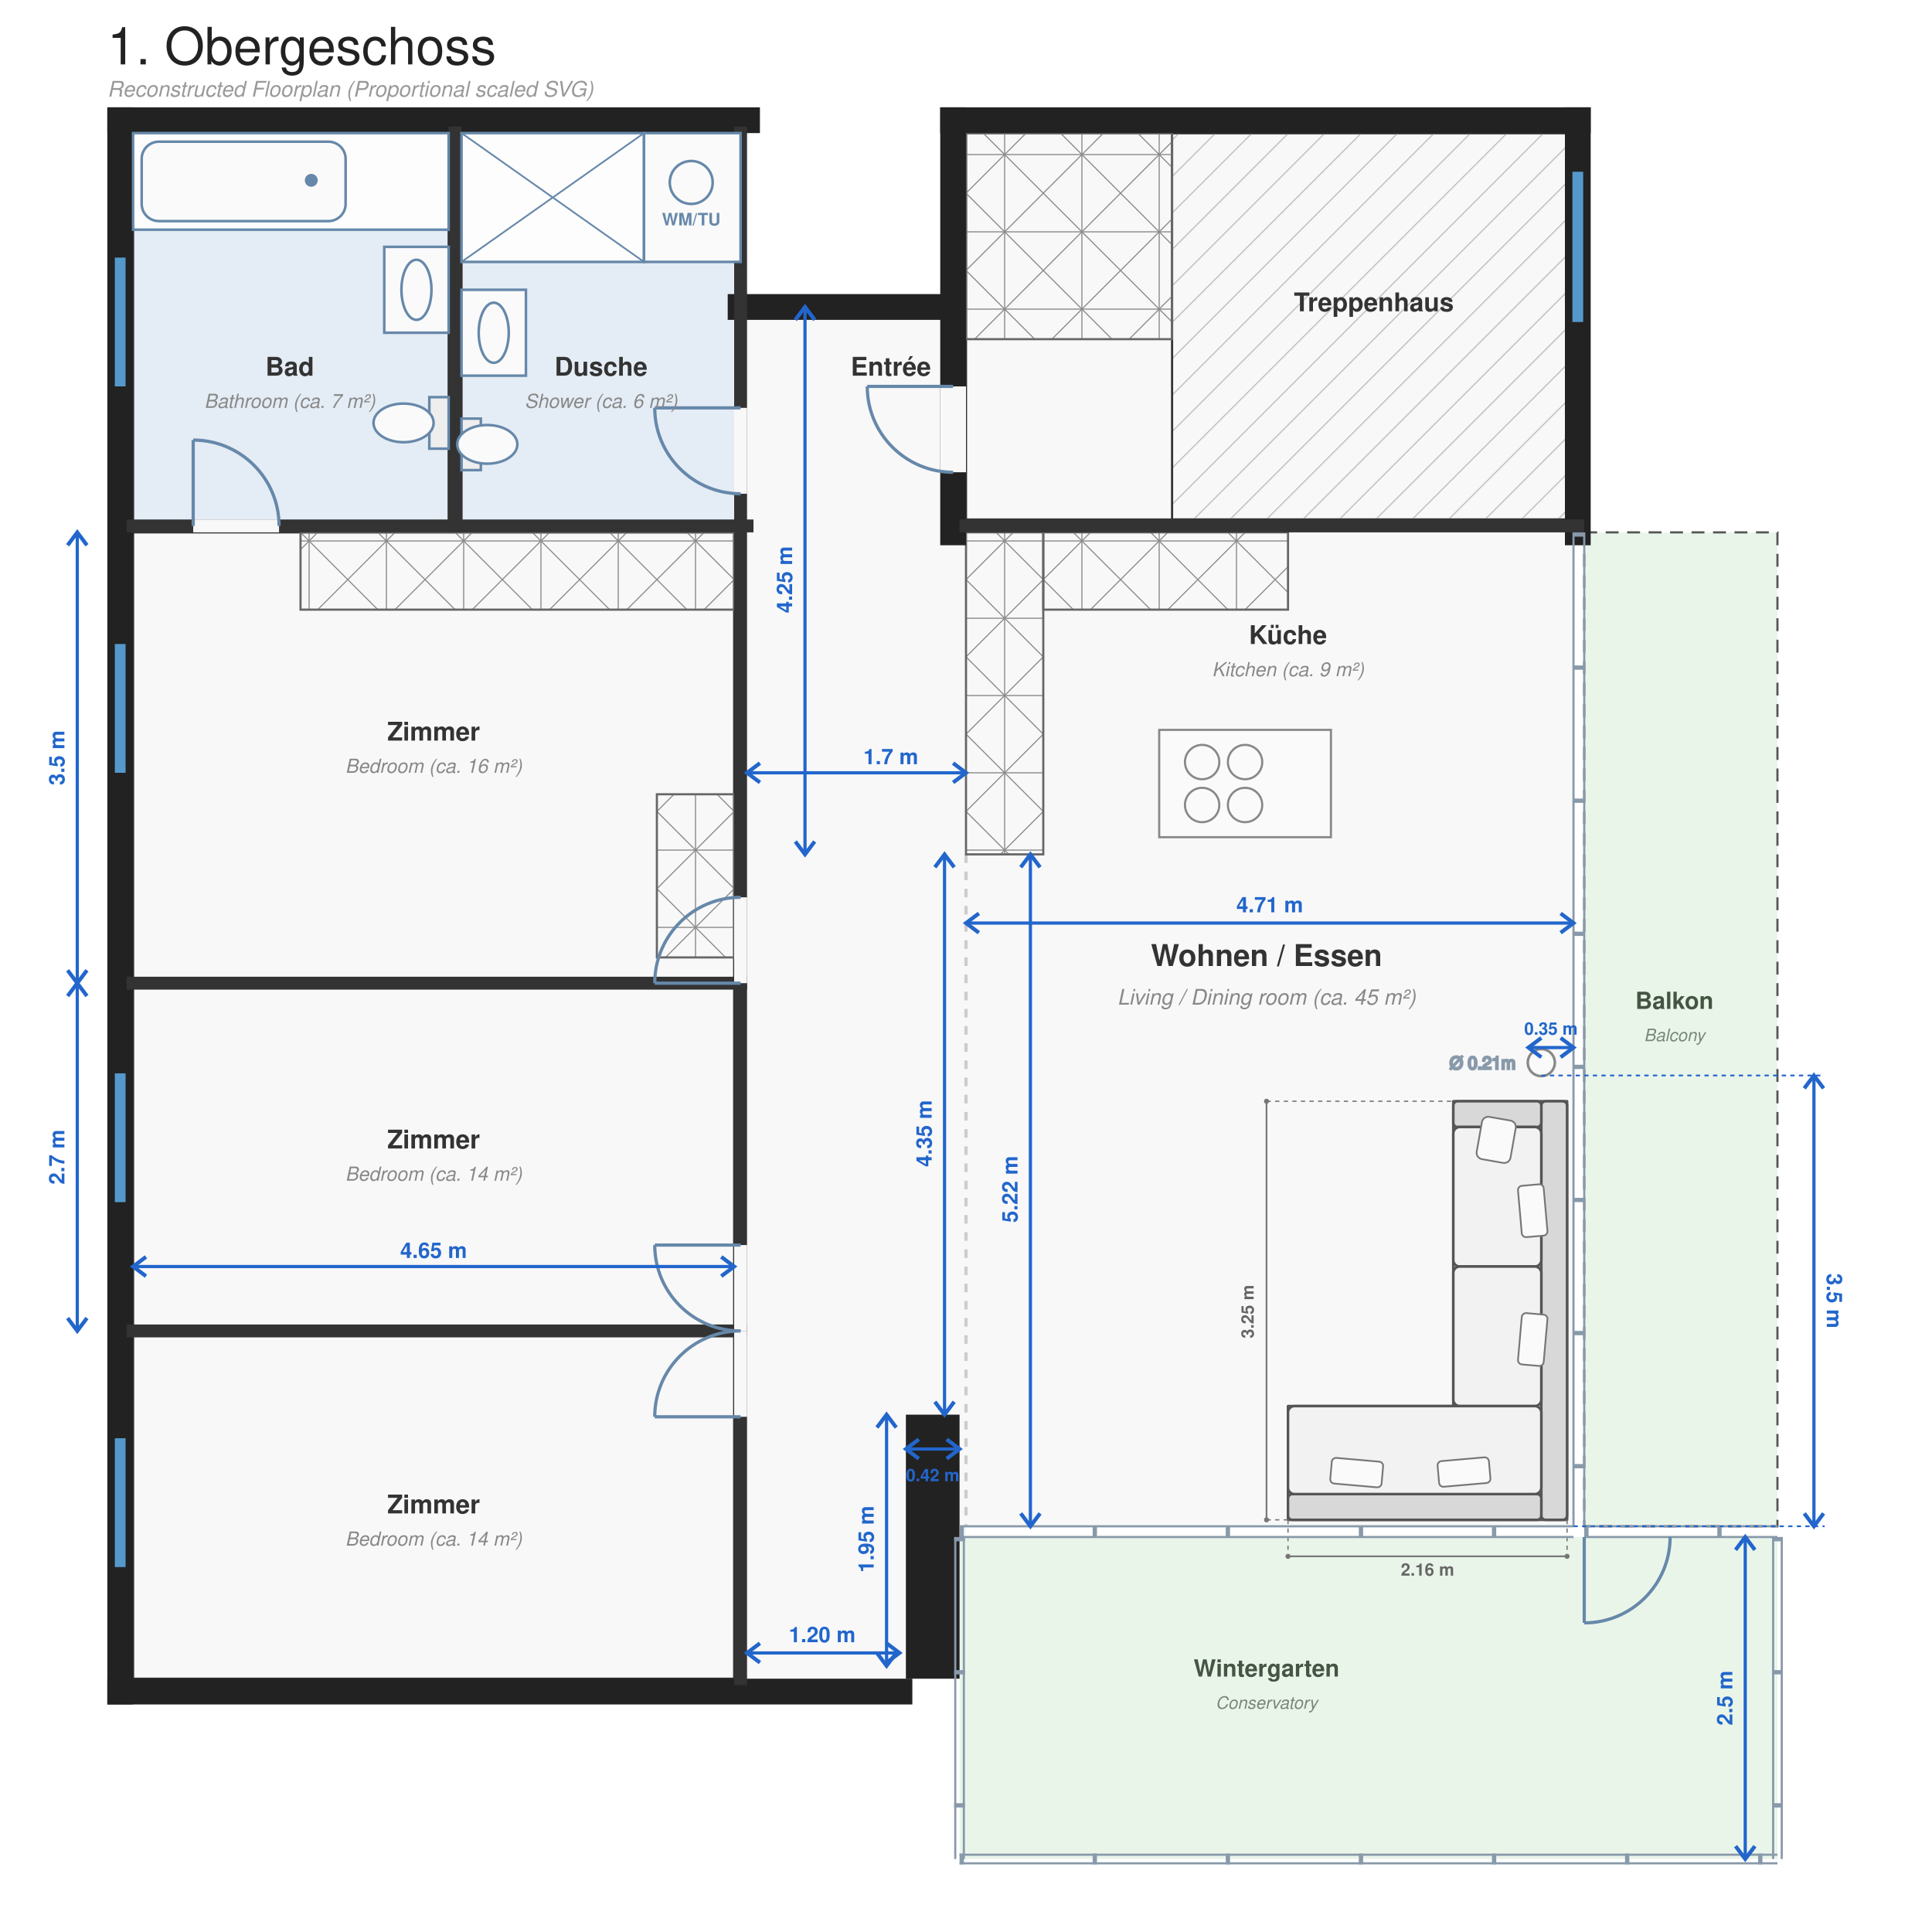
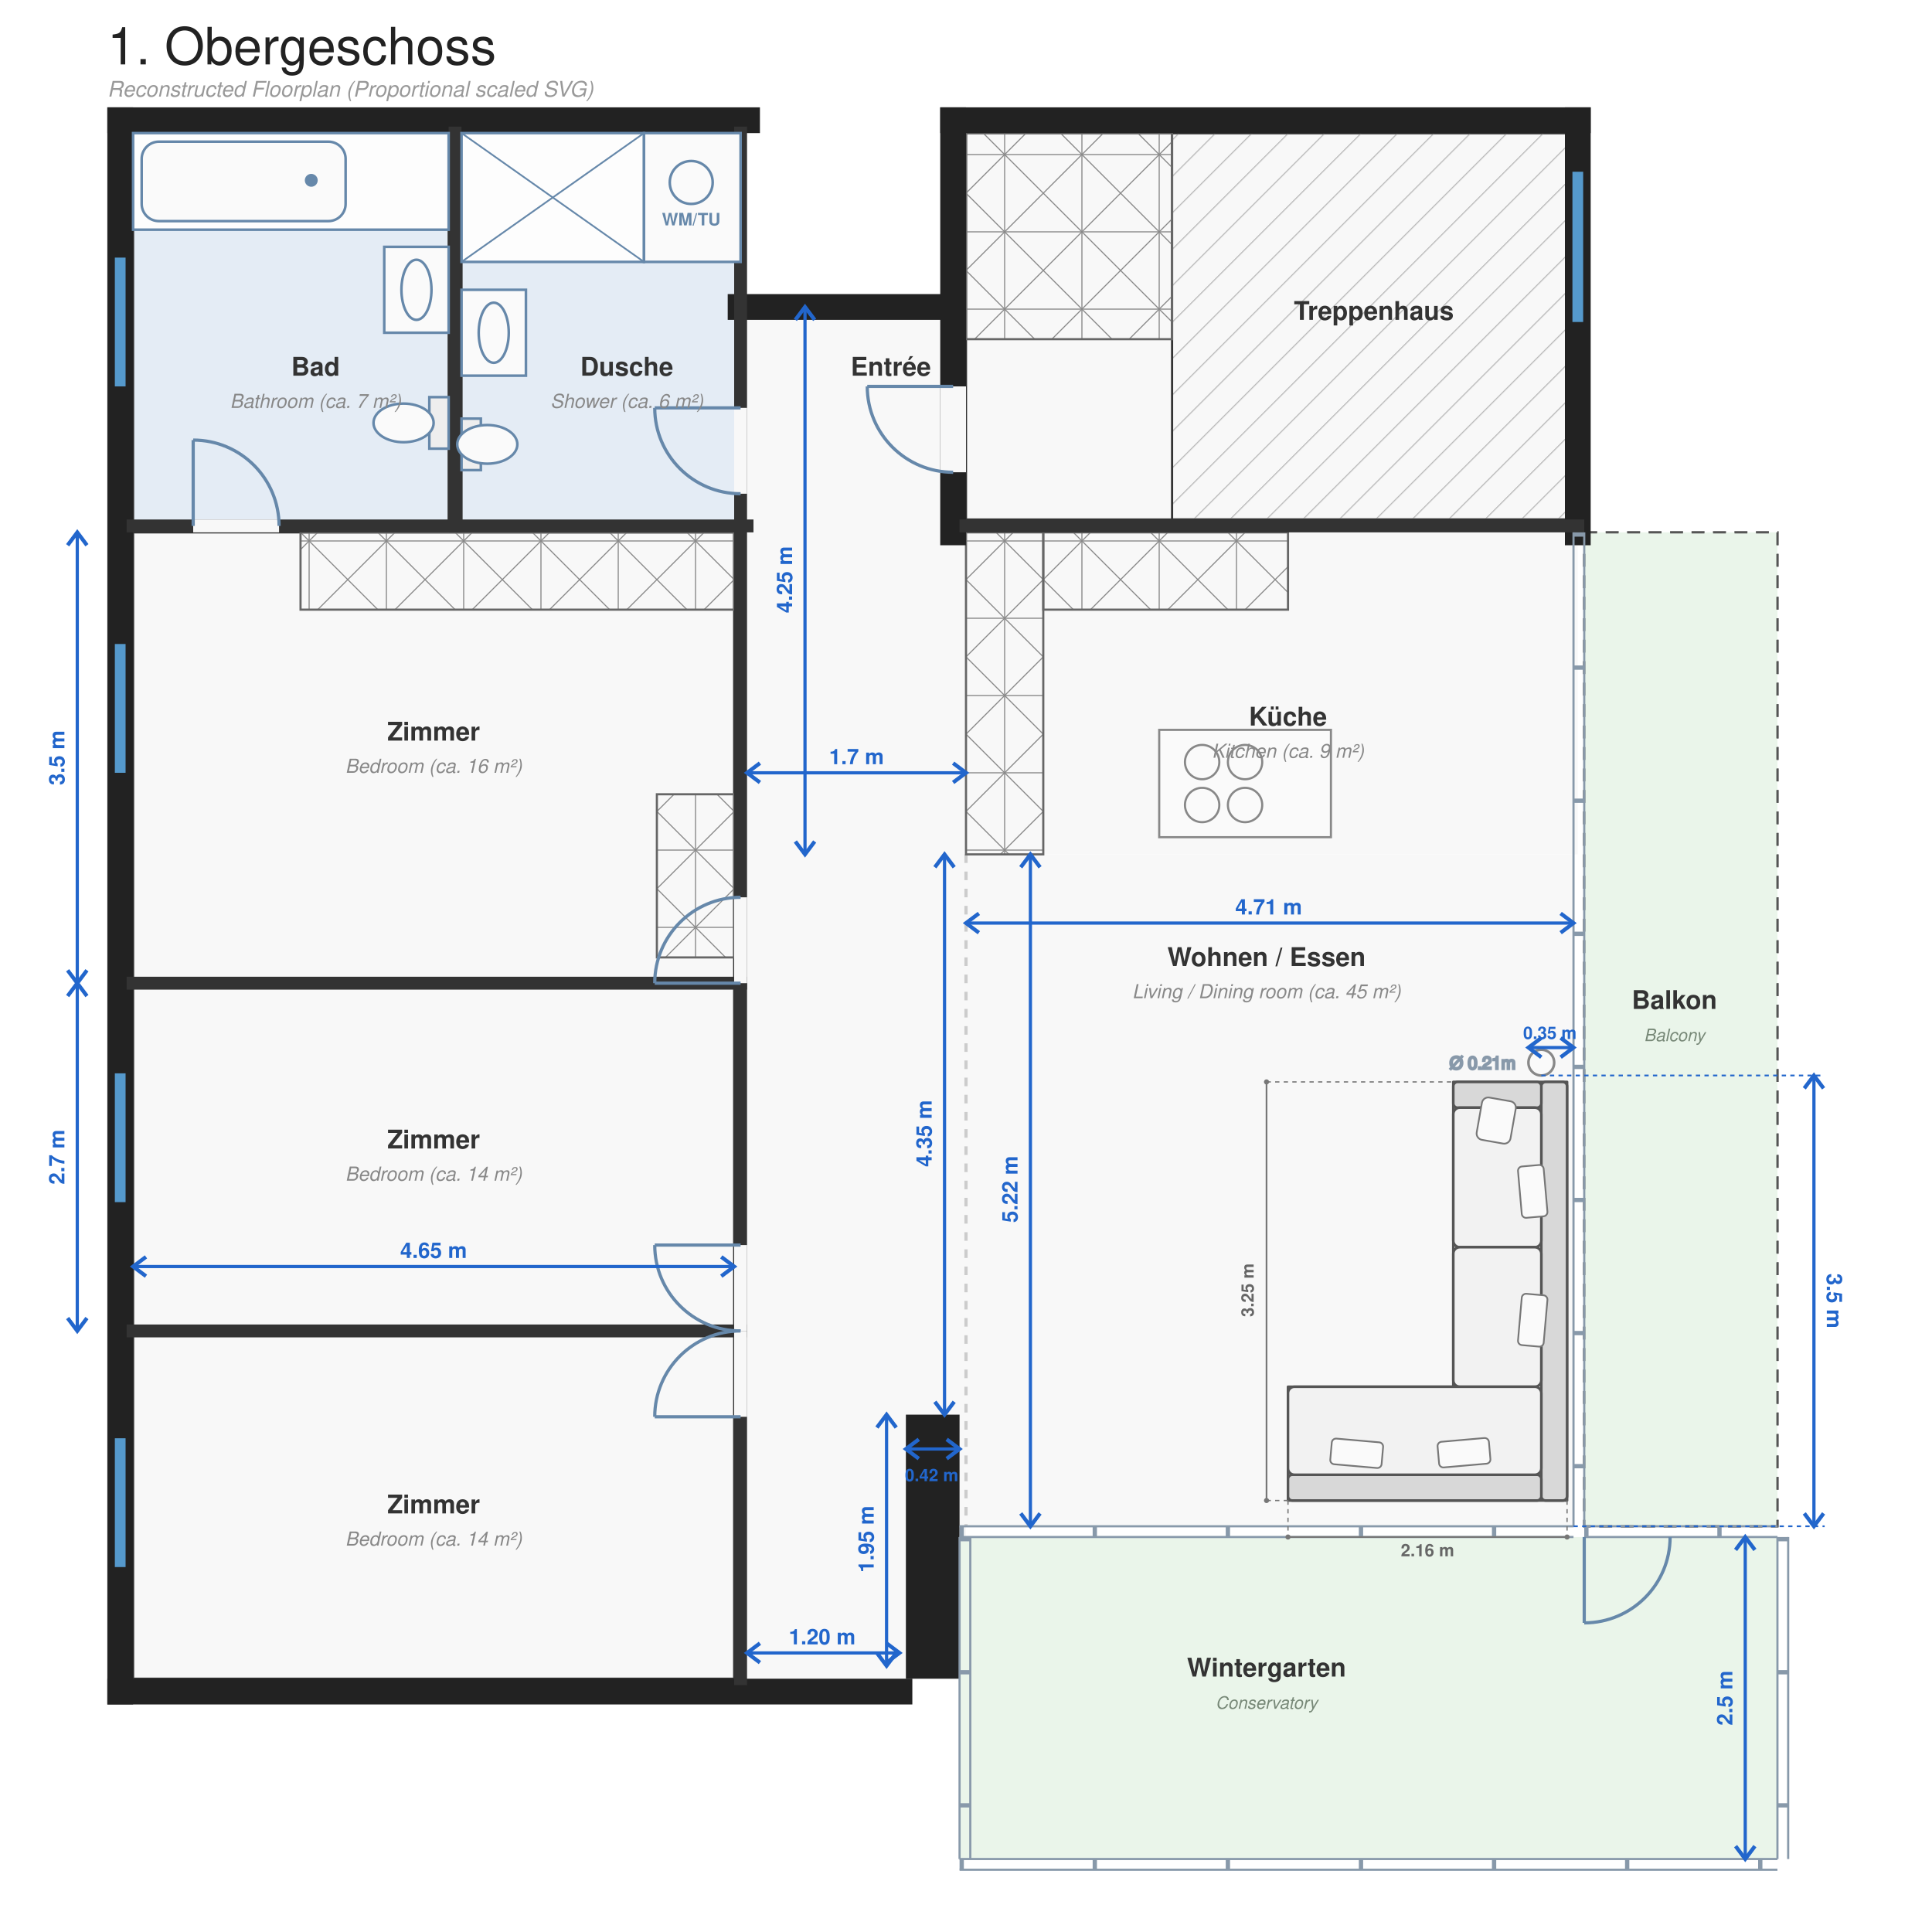
<svg xmlns="http://www.w3.org/2000/svg" viewBox="0 0 900 900" width="900" height="900" font-family="'Helvetica Neue', Helvetica, Arial, sans-serif">
  <defs>
    <marker id="arr-s" markerWidth="8" markerHeight="8" refX="2" refY="4" orient="auto">
      <path d="M6,1 L2,4 L6,7" fill="none" stroke="#2266cc" stroke-width="1.2" />
    </marker>
    <marker id="arr-e" markerWidth="8" markerHeight="8" refX="6" refY="4" orient="auto">
      <path d="M2,1 L6,4 L2,7" fill="none" stroke="#2266cc" stroke-width="1.2" />
    </marker>
    <marker id="dot" markerWidth="6" markerHeight="6" refX="3" refY="3" orient="auto">
      <circle cx="3" cy="3" r="1.5" fill="#777" />
    </marker>
    <pattern id="stair-hatch" width="12" height="12" patternUnits="userSpaceOnUse" patternTransform="rotate(45)">
      <line x1="0" y1="0" x2="0" y2="12" stroke="#bbb" stroke-width="1" />
    </pattern>
    <pattern id="wardrobe-X" width="36" height="36" patternUnits="userSpaceOnUse">
      <rect width="36" height="36" fill="none" stroke="#888" stroke-width="0.5" />
      <line x1="0" y1="0" x2="36" y2="36" stroke="#888" stroke-width="0.5" />
      <line x1="0" y1="36" x2="36" y2="0" stroke="#888" stroke-width="0.5" />
    </pattern>
  </defs>
  <text x="50" y="30" font-size="24" font-weight="300" fill="#222">1. Obergeschoss</text>
  <text x="50" y="45" font-size="10" fill="#999" font-style="italic">Reconstructed Floorplan (Proportional scaled SVG)</text>
  <g stroke="#333" stroke-width="1">
    <rect x="62" y="62" width="147" height="183" fill="#e4ecf5" />
    <rect x="215" y="62" width="130" height="183" fill="#e4ecf5" />
    <rect x="450" y="62" width="285" height="180" fill="#f8f8f8" />
    <rect x="546" y="62" width="189" height="180" fill="url(#stair-hatch)" />
    <rect x="62" y="248" width="280" height="210" fill="#f8f8f8" />
    <rect x="62" y="458" width="280" height="162" fill="#f8f8f8" />
    <rect x="62" y="620" width="280" height="162" fill="#f8f8f8" />
-     <rect x="348" y="143" width="102" height="639" fill="#f8f8f8" stroke="none" />
-     <rect x="450" y="248" width="283" height="463" fill="#f8f8f8" stroke="none" />
-     <line x1="450" y1="398" x2="450" y2="711" stroke="#ccc" stroke-width="1.5" stroke-dasharray="4,4" />
-     <rect x="447" y="716" width="381" height="150" fill="#eaf5ea" stroke="none" />
    <rect x="738" y="248" width="90" height="463" fill="#eaf5ea" stroke="#555" stroke-dasharray="6,4" />
  </g>
+   <rect x="348" y="143" width="102" height="639" fill="#f8f8f8" stroke="none" />
+   <rect x="450" y="248" width="285" height="150" fill="#f8f8f8" stroke="none" />
+   <rect x="450" y="398" width="283" height="313" fill="#f8f8f8" stroke="none" />
+   <rect x="447" y="716" width="381" height="150" fill="#eaf5ea" stroke="none" />
+   <rect x="738" y="248" width="90" height="463" fill="#eaf5ea" stroke="#555" stroke-dasharray="6,4" />
+   <line x1="450" y1="398" x2="450" y2="711" stroke="#ccc" stroke-width="1.5" stroke-dasharray="4,4" />
  <g fill="url(#wardrobe-X)" stroke="#666" stroke-width="1">
    <rect x="140" y="248" width="202" height="36" />
    <rect x="450" y="62" width="96" height="96" />
    <rect x="450" y="248" width="36" height="150" />
    <rect x="486" y="248" width="114" height="36" />
    <rect x="306" y="370" width="36" height="76" />
  </g>
  <rect x="540" y="340" width="80" height="50" fill="#fafafa" stroke="#888" stroke-width="1" />
  <circle cx="560" cy="355" r="8" fill="none" stroke="#888" />
  <circle cx="560" cy="375" r="8" fill="none" stroke="#888" />
  <circle cx="580" cy="355" r="8" fill="none" stroke="#888" />
  <circle cx="580" cy="375" r="8" fill="none" stroke="#888" />
  <g fill="#f2f2f2" stroke="#555" stroke-width="1.2" stroke-linejoin="round">
-     <path d="M 730,513 L 730,708 L 600,708 L 600,655 L 677,655 L 677,513 Z" fill="#eaeaea" />
-     <rect x="718" y="513" width="12" height="195" rx="2" ry="2" fill="#d8d8d8" />
-     <rect x="600" y="696" width="118" height="12" rx="2" ry="2" fill="#d8d8d8" />
-     <rect x="677" y="513" width="41" height="12" rx="2" ry="2" fill="#d8d8d8" />
-     <rect x="677" y="525" width="41" height="65" rx="3" ry="3" />
-     <rect x="677" y="590" width="41" height="65" rx="3" ry="3" />
-     <rect x="600" y="655" width="118" height="41" rx="3" ry="3" />
+     <path d="M 730,504 L 730,699 L 600,699 L 600,646 L 677,646 L 677,504 Z" fill="#eaeaea" />
+     <rect x="718" y="504" width="12" height="195" rx="2" ry="2" fill="#d8d8d8" />
+     <rect x="600" y="687" width="118" height="12" rx="2" ry="2" fill="#d8d8d8" />
+     <rect x="677" y="504" width="41" height="12" rx="2" ry="2" fill="#d8d8d8" />
+     <rect x="677" y="516" width="41" height="65" rx="3" ry="3" />
+     <rect x="677" y="581" width="41" height="65" rx="3" ry="3" />
+     <rect x="600" y="646" width="118" height="41" rx="3" ry="3" />
    <g fill="#fafafa" stroke="#777" stroke-width="0.8">
-       <rect x="689" y="521" width="16" height="20" rx="3" ry="3" transform="rotate(10, 697, 531)" />
-       <rect x="708" y="552" width="12" height="24" rx="2" ry="2" transform="rotate(-5, 714, 564)" />
-       <rect x="708" y="612" width="12" height="24" rx="2" ry="2" transform="rotate(5, 714, 624)" />
-       <rect x="620" y="680" width="24" height="12" rx="2" ry="2" transform="rotate(5, 632, 686)" />
-       <rect x="670" y="680" width="24" height="12" rx="2" ry="2" transform="rotate(-5, 679, 686)" />
+       <rect x="689" y="512" width="16" height="20" rx="3" ry="3" transform="rotate(10, 697, 522)" />
+       <rect x="708" y="543" width="12" height="24" rx="2" ry="2" transform="rotate(-5, 714, 555)" />
+       <rect x="708" y="603" width="12" height="24" rx="2" ry="2" transform="rotate(5, 714, 615)" />
+       <rect x="620" y="671" width="24" height="12" rx="2" ry="2" transform="rotate(5, 632, 677)" />
+       <rect x="670" y="671" width="24" height="12" rx="2" ry="2" transform="rotate(-5, 679, 677)" />
    </g>
  </g>
-   <g stroke="#777" stroke-width="0.8">
-     <line x1="590" y1="513" x2="677" y2="513" stroke-width="0.6" stroke-dasharray="2,2" />
-     <line x1="590" y1="708" x2="600" y2="708" stroke-width="0.6" stroke-dasharray="2,2" />
-     <line x1="590" y1="513" x2="590" y2="708" marker-start="url(#dot)" marker-end="url(#dot)" />
-     <line x1="600" y1="708" x2="600" y2="725" stroke-width="0.6" stroke-dasharray="2,2" />
-     <line x1="730" y1="708" x2="730" y2="725" stroke-width="0.6" stroke-dasharray="2,2" />
-     <line x1="600" y1="725" x2="730" y2="725" marker-start="url(#dot)" marker-end="url(#dot)" />
-   </g>
-   <g fill="#666" font-size="8" font-weight="600" text-anchor="middle">
-     <text x="584" y="611" transform="rotate(-90, 584, 611)">3.25 m</text>
-     <text x="665" y="734">2.16 m</text>
-   </g>&gt;
- 
-   
  <g stroke="#222" stroke-linecap="square">
    <line x1="56" y1="56" x2="56" y2="788" stroke-width="12" />
    <line x1="56" y1="56" x2="348" y2="56" stroke-width="12" />
    <line x1="345" y1="143" x2="444" y2="143" stroke-width="12" />
    <line x1="444" y1="56" x2="735" y2="56" stroke-width="12" />
    <line x1="735" y1="56" x2="735" y2="248" stroke-width="12" />
    <line x1="444" y1="56" x2="444" y2="248" stroke-width="12" />
    <line x1="56" y1="788" x2="419" y2="788" stroke-width="12" />
    <rect x="422" y="659" width="25" height="123" fill="#222" stroke="none" />
  </g>
  <g stroke="#333" stroke-width="6" stroke-linecap="square">
    <line x1="345" y1="62" x2="345" y2="782" />
    <line x1="212" y1="62" x2="212" y2="245" />
    <line x1="62" y1="245" x2="348" y2="245" />
    <line x1="450" y1="245" x2="735" y2="245" />
    <line x1="62" y1="458" x2="345" y2="458" />
    <line x1="62" y1="620" x2="345" y2="620" />
  </g>
  <g stroke="#89a">
    <line x1="733" y1="248" x2="733" y2="711" stroke-width="1" />
    <line x1="738" y1="248" x2="738" y2="711" stroke-width="1" />
    <line x1="735.5" y1="248" x2="735.5" y2="711" stroke-width="5" stroke-dasharray="2, 60" />
-     <circle cx="718" cy="495" r="6.3" fill="#fafafa" stroke="#888" stroke-width="1.2" />
-     <text x="706" y="498" font-size="8" fill="#666" text-anchor="end">Ø 0.21m</text>
    <line x1="738" y1="711" x2="828" y2="711" stroke-width="1" />
    <line x1="738" y1="716" x2="828" y2="716" stroke-width="1" />
    <line x1="738" y1="713.5" x2="828" y2="713.5" stroke-width="5" stroke-dasharray="2, 60" />
-     <line x1="447" y1="864" x2="828" y2="864" stroke-width="1" />
-     <line x1="447" y1="868" x2="828" y2="868" stroke-width="1" />
-     <line x1="447" y1="866" x2="828" y2="866" stroke-width="5" stroke-dasharray="2, 60" />
-     <line x1="445" y1="716" x2="445" y2="866" stroke-width="1" />
-     <line x1="449" y1="716" x2="449" y2="866" stroke-width="1" />
-     <line x1="447" y1="716" x2="447" y2="866" stroke-width="5" stroke-dasharray="2, 60" />
+     <line x1="447" y1="866" x2="828" y2="866" stroke-width="1" />
+     <line x1="447" y1="871" x2="828" y2="871" stroke-width="1" />
+     <line x1="447" y1="868.5" x2="828" y2="868.5" stroke-width="5" stroke-dasharray="2, 60" />
+     <line x1="447" y1="716" x2="447" y2="866" stroke-width="1" />
+     <line x1="452" y1="716" x2="452" y2="866" stroke-width="1" />
+     <line x1="449.5" y1="716" x2="449.5" y2="866" stroke-width="5" stroke-dasharray="2, 60" />
    <line x1="447" y1="711" x2="733" y2="711" stroke-width="1" />
    <line x1="447" y1="716" x2="733" y2="716" stroke-width="1" />
    <line x1="447" y1="713.5" x2="733" y2="713.5" stroke-width="5" stroke-dasharray="2, 60" />
-     <line x1="826" y1="716" x2="826" y2="866" stroke-width="1" />
-     <line x1="830" y1="716" x2="830" y2="866" stroke-width="1" />
-     <line x1="828" y1="716" x2="828" y2="866" stroke-width="5" stroke-dasharray="2, 60" />
+     <line x1="828" y1="716" x2="828" y2="866" stroke-width="1" />
+     <line x1="833" y1="716" x2="833" y2="866" stroke-width="1" />
+     <line x1="830.5" y1="716" x2="830.5" y2="866" stroke-width="5" stroke-dasharray="2, 60" />
+     <circle cx="718" cy="495" r="6" fill="#fafafa" stroke="#888" stroke-width="1.2" />
+     <text x="706" y="498" font-size="8" fill="#666" text-anchor="end">Ø 0.21m</text>
  </g>
  <g fill="none" stroke="#68a" stroke-width="1.5">
    <rect x="90" y="242" width="40" height="6" fill="#f8f8f8" stroke="none" />
    <line x1="90" y1="245" x2="90" y2="205" />
    <path d="M 130,245 A 40,40 0 0,0 90,205" />
    <rect x="342" y="190" width="6" height="40" fill="#f8f8f8" stroke="none" />
    <line x1="345" y1="190" x2="305" y2="190" />
    <path d="M 345,230 A 40,40 0 0,1 305,190" />
    <rect x="342" y="418" width="6" height="40" fill="#f8f8f8" stroke="none" />
    <line x1="345" y1="458" x2="305" y2="458" />
    <path d="M 345,418 A 40,40 0 0,0 305,458" />
    <rect x="342" y="580" width="6" height="40" fill="#f8f8f8" stroke="none" />
    <line x1="345" y1="580" x2="305" y2="580" />
    <path d="M 345,620 A 40,40 0 0,1 305,580" />
    <rect x="342" y="620" width="6" height="40" fill="#f8f8f8" stroke="none" />
    <line x1="345" y1="660" x2="305" y2="660" />
    <path d="M 345,620 A 40,40 0 0,0 305,660" />
    <rect x="438" y="180" width="12" height="40" fill="#f8f8f8" stroke="none" />
    <line x1="444" y1="180" x2="404" y2="180" />
    <path d="M 444,220 A 40,40 0 0,1 404,180" />
    <line x1="738" y1="716" x2="738" y2="756" />
    <path d="M 778,716 A 40,40 0 0,1 738,756" />
  </g>
  <g stroke="#5599cc" stroke-width="5">
    <line x1="56" y1="120" x2="56" y2="180" />
    <line x1="56" y1="300" x2="56" y2="360" />
    <line x1="56" y1="500" x2="56" y2="560" />
    <line x1="56" y1="670" x2="56" y2="730" />
    <line x1="735" y1="80" x2="735" y2="150" />
  </g>
  <g fill="#fafafa" stroke="#68a" stroke-width="1.2">
    <rect x="62" y="62" width="147" height="45" fill="#fdfdfd" />
    <rect x="66" y="66" width="95" height="37" rx="8" ry="8" />
    <circle cx="145" cy="84" r="3" fill="#68a" stroke="none" />
+     <rect x="200" y="185" width="9" height="24" fill="#eee" />
+     <ellipse cx="188" cy="197" rx="14" ry="9" />
+     <rect x="215" y="195" width="9" height="24" fill="#eee" />
+     <ellipse cx="227" cy="207" rx="14" ry="9" />
    <rect x="179" y="115" width="30" height="40" />
    <ellipse cx="194" cy="135" rx="7" ry="14" />
-     <rect x="200" y="185" width="9" height="24" fill="#eee" />
-     <ellipse cx="188" cy="197" rx="14" ry="9" />
+     <rect x="215" y="135" width="30" height="40" />
+     <ellipse cx="230" cy="155" rx="7" ry="14" />
    <rect x="215" y="62" width="85" height="60" fill="#fdfdfd" />
    <line x1="215" y1="62" x2="300" y2="122" stroke-width="0.8" />
    <line x1="215" y1="122" x2="300" y2="62" stroke-width="0.8" />
    <rect x="300" y="62" width="45" height="60" />
    <circle cx="322" cy="85" r="10" />
    <text x="322" y="105" font-size="8" font-weight="600" fill="#68a" stroke="none" text-anchor="middle">WM/TU</text>
-     <rect x="215" y="135" width="30" height="40" />
-     <ellipse cx="230" cy="155" rx="7" ry="14" />
-     <rect x="215" y="195" width="9" height="24" fill="#eee" />
-     <ellipse cx="227" cy="207" rx="14" ry="9" />
  </g>
  <g font-size="12" fill="#333" text-anchor="middle">
-     <text x="135" y="175" font-weight="600">Bad</text>
-     <text x="135" y="190" font-size="9" fill="#888" font-style="italic">Bathroom (ca. 7 m²)</text>
-     <text x="280" y="175" font-weight="600">Dusche</text>
-     <text x="280" y="190" font-size="9" fill="#888" font-style="italic">Shower (ca. 6 m²)</text>
-     <text x="415" y="175" font-weight="600">Entrée</text>
-     <text x="640" y="145" font-weight="600">Treppenhaus</text>
-     <text x="600" y="150" font-weight="600" transform="translate(0, 150)">Küche</text>
-     <text x="600" y="165" font-size="9" fill="#888" font-style="italic" transform="translate(0, 150)">Kitchen (ca. 9 m²)</text>
+     <text x="147" y="175" font-weight="600">Bad</text>
+     <text x="147" y="190" font-size="9" fill="#888" font-style="italic">Bathroom (ca. 7 m²)</text>
+     <text x="292" y="175" font-weight="600">Dusche</text>
+     <text x="292" y="190" font-size="9" fill="#888" font-style="italic">Shower (ca. 6 m²)</text>
+     <text x="640" y="149" font-weight="600">Treppenhaus</text>
    <text x="202" y="345" font-weight="600">Zimmer</text>
    <text x="202" y="360" font-size="9" fill="#888" font-style="italic">Bedroom (ca. 16 m²)</text>
    <text x="202" y="535" font-weight="600">Zimmer</text>
    <text x="202" y="550" font-size="9" fill="#888" font-style="italic">Bedroom (ca. 14 m²)</text>
    <text x="202" y="705" font-weight="600">Zimmer</text>
    <text x="202" y="720" font-size="9" fill="#888" font-style="italic">Bedroom (ca. 14 m²)</text>
-     <text x="590" y="450" font-weight="600" font-size="14">Wohnen / Essen</text>
-     <text x="590" y="468" font-size="10" fill="#888" font-style="italic">Living / Dining room (ca. 45 m²)</text>
-     <text x="590" y="781" font-weight="600" font-size="11" fill="#454">Wintergarten</text>
+     <text x="415" y="175" font-weight="600">Entrée</text>
+     <text x="600" y="338" font-weight="600">Küche</text>
+     <text x="600" y="353" font-size="9" fill="#888" font-style="italic">Kitchen (ca. 9 m²)</text>
+     <text x="590" y="450" font-weight="600">Wohnen / Essen</text>
+     <text x="590" y="465" font-size="9" fill="#888" font-style="italic">Living / Dining room (ca. 45 m²)</text>
+     <text x="590" y="781" font-weight="600">Wintergarten</text>
    <text x="590" y="796" font-size="8" fill="#787" font-style="italic">Conservatory</text>
-     <text x="780" y="470" font-weight="600" font-size="11" fill="#454">Balkon</text>
+     <text x="780" y="470" font-weight="600">Balkon</text>
    <text x="780" y="485" font-size="8" fill="#787" font-style="italic">Balcony</text>
  </g>
  <g fill="#2266cc" font-size="10" font-weight="600" text-anchor="middle">
    <line x1="36" y1="248" x2="36" y2="458" stroke="#2266cc" stroke-width="1.5" marker-start="url(#arr-s)" marker-end="url(#arr-e)" />
    <text x="30" y="353" transform="rotate(-90, 30, 353)">3.5 m</text>
    <line x1="36" y1="458" x2="36" y2="620" stroke="#2266cc" stroke-width="1.5" marker-start="url(#arr-s)" marker-end="url(#arr-e)" />
    <text x="30" y="539" transform="rotate(-90, 30, 539)">2.7 m</text>
    <line x1="62" y1="590" x2="342" y2="590" stroke="#2266cc" stroke-width="1.5" marker-start="url(#arr-s)" marker-end="url(#arr-e)" />
    <text x="202" y="586">4.65 m</text>
    <line x1="348" y1="360" x2="450" y2="360" stroke="#2266cc" stroke-width="1.5" marker-start="url(#arr-s)" marker-end="url(#arr-e)" />
-     <text x="415" y="356">1.7 m</text>
+     <text x="399" y="356">1.7 m</text>
    <line x1="375" y1="143" x2="375" y2="398" stroke="#2266cc" stroke-width="1.5" marker-start="url(#arr-s)" marker-end="url(#arr-e)" />
    <text x="369" y="270" transform="rotate(-90, 369, 270)">4.25 m</text>
    <line x1="440" y1="398" x2="440" y2="659" stroke="#2266cc" stroke-width="1.5" marker-start="url(#arr-s)" marker-end="url(#arr-e)" />
    <text x="434" y="528" transform="rotate(-90, 434, 528)">4.35 m</text>
    <line x1="480" y1="398" x2="480" y2="711" stroke="#2266cc" stroke-width="1.5" marker-start="url(#arr-s)" marker-end="url(#arr-e)" />
    <text x="474" y="554" transform="rotate(-90, 474, 554)">5.22 m</text>
    <line x1="718" y1="501" x2="850" y2="501" stroke="#2266cc" stroke-width="0.8" stroke-dasharray="2,2" />
    <line x1="733" y1="711" x2="850" y2="711" stroke="#2266cc" stroke-width="0.8" stroke-dasharray="2,2" />
    <line x1="845" y1="501" x2="845" y2="711" stroke="#2266cc" stroke-width="1.5" marker-start="url(#arr-s)" marker-end="url(#arr-e)" />
    <text x="851" y="606" transform="rotate(90, 851, 606)">3.5 m</text>
    <line x1="712" y1="488" x2="733" y2="488" stroke="#2266cc" stroke-width="1.5" marker-start="url(#arr-s)" marker-end="url(#arr-e)" />
-     <text x="722.5" y="482" font-size="8">0.35 m</text>
+     <text x="722" y="484" font-size="8">0.35 m</text>
    <line x1="348" y1="770" x2="419" y2="770" stroke="#2266cc" stroke-width="1.5" marker-start="url(#arr-s)" marker-end="url(#arr-e)" />
-     <text x="383" y="765">1.20 m</text>
+     <text x="383" y="766">1.20 m</text>
    <line x1="422" y1="675" x2="447" y2="675" stroke="#2266cc" stroke-width="1.5" marker-start="url(#arr-s)" marker-end="url(#arr-e)" />
-     <text x="434.5" y="690" font-size="8">0.42 m</text>
+     <text x="434" y="690" font-size="8">0.42 m</text>
    <line x1="413" y1="659" x2="413" y2="776" stroke="#2266cc" stroke-width="1.5" marker-start="url(#arr-s)" marker-end="url(#arr-e)" />
    <text x="407" y="717" transform="rotate(-90, 407, 717)">1.95 m</text>
    <line x1="450" y1="430" x2="733" y2="430" stroke="#2266cc" stroke-width="1.5" marker-start="url(#arr-s)" marker-end="url(#arr-e)" />
-     <text x="591.5" y="425">4.71 m</text>
+     <text x="591" y="426">4.71 m</text>
    <line x1="813" y1="716" x2="813" y2="866" stroke="#2266cc" stroke-width="1.5" marker-start="url(#arr-s)" marker-end="url(#arr-e)" />
    <text x="807" y="791" transform="rotate(-90, 807, 791)">2.5 m</text>
  </g>
+   <g stroke="#777" stroke-width="0.8">
+     <line x1="590" y1="504" x2="677" y2="504" stroke-width="0.6" stroke-dasharray="2,2" />
+     <line x1="590" y1="699" x2="600" y2="699" stroke-width="0.6" stroke-dasharray="2,2" />
+     <line x1="590" y1="504" x2="590" y2="699" marker-start="url(#dot)" marker-end="url(#dot)" />
+   </g>
+   <g fill="#666" font-size="8" font-weight="600" text-anchor="middle">
+     <text x="584" y="601" transform="rotate(-90, 584, 601)">3.25 m</text>
+   </g>
+   <g stroke="#777" stroke-width="0.8">
+     <line x1="600" y1="699" x2="600" y2="716" stroke-width="0.6" stroke-dasharray="2,2" />
+     <line x1="730" y1="699" x2="730" y2="716" stroke-width="0.6" stroke-dasharray="2,2" />
+     <line x1="600" y1="716" x2="730" y2="716" marker-start="url(#dot)" marker-end="url(#dot)" />
+   </g>
+   <g fill="#666" font-size="8" font-weight="600" text-anchor="middle">
+     <text x="665" y="725">2.16 m</text>
+   </g>
</svg>
